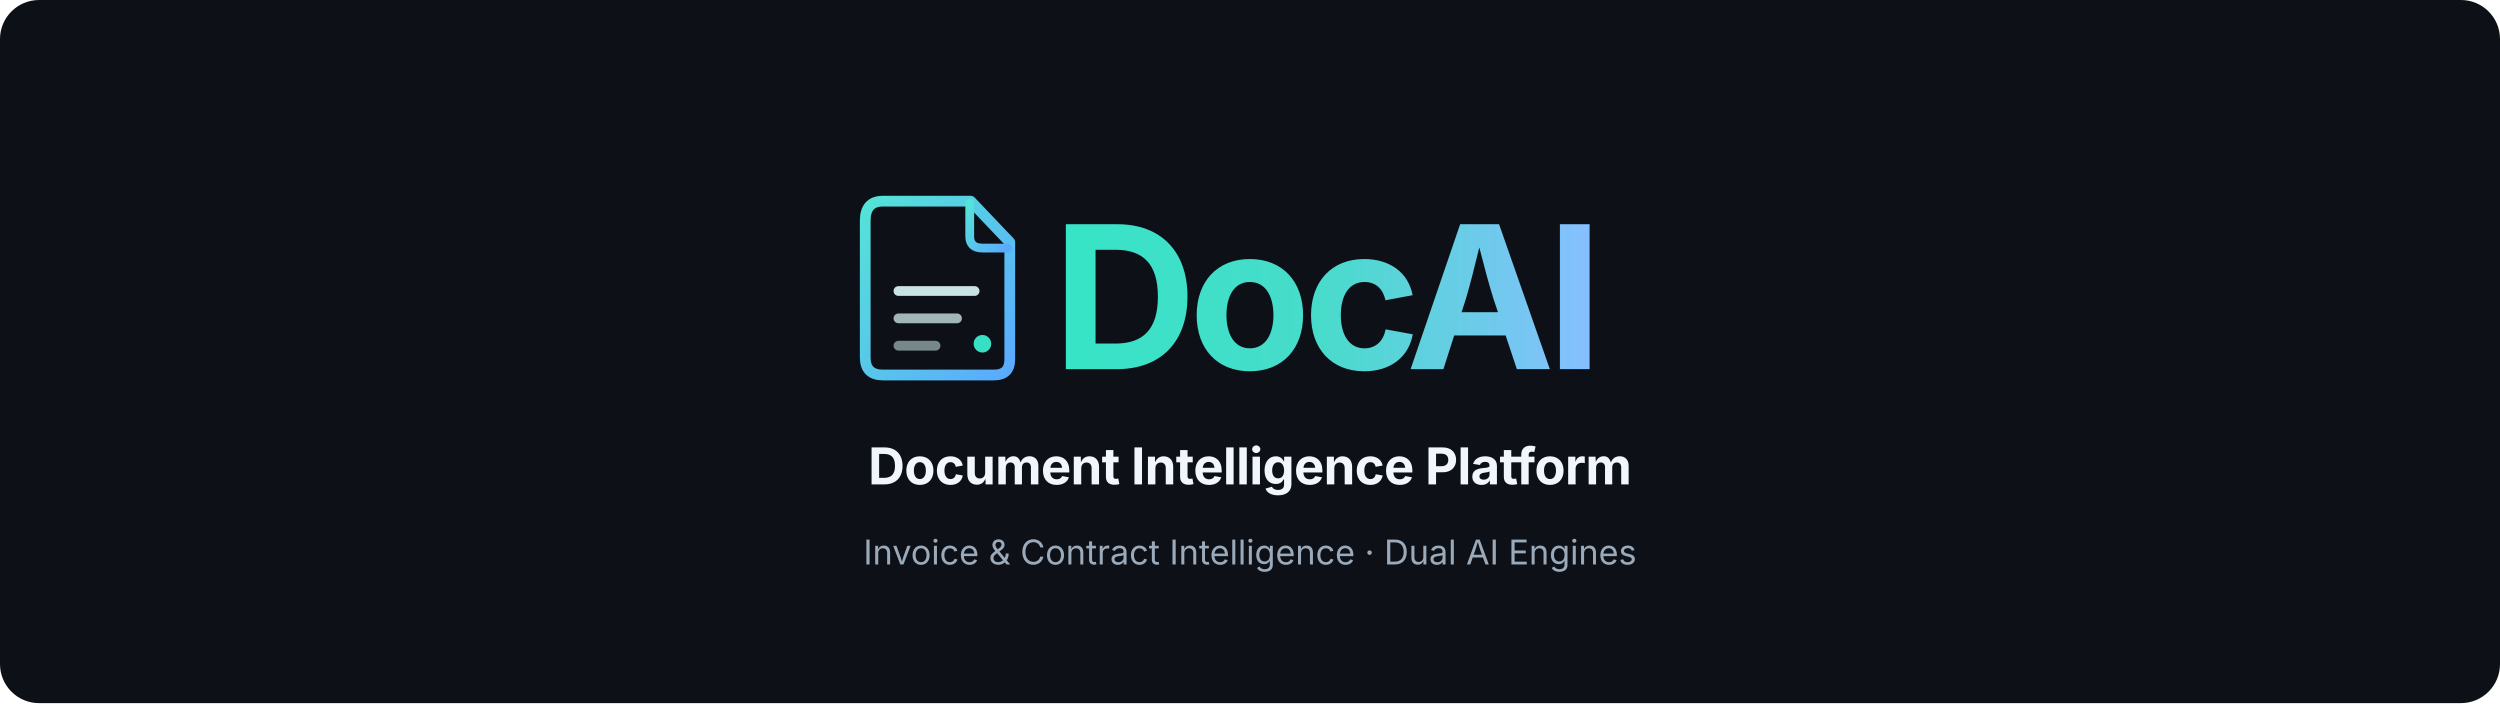
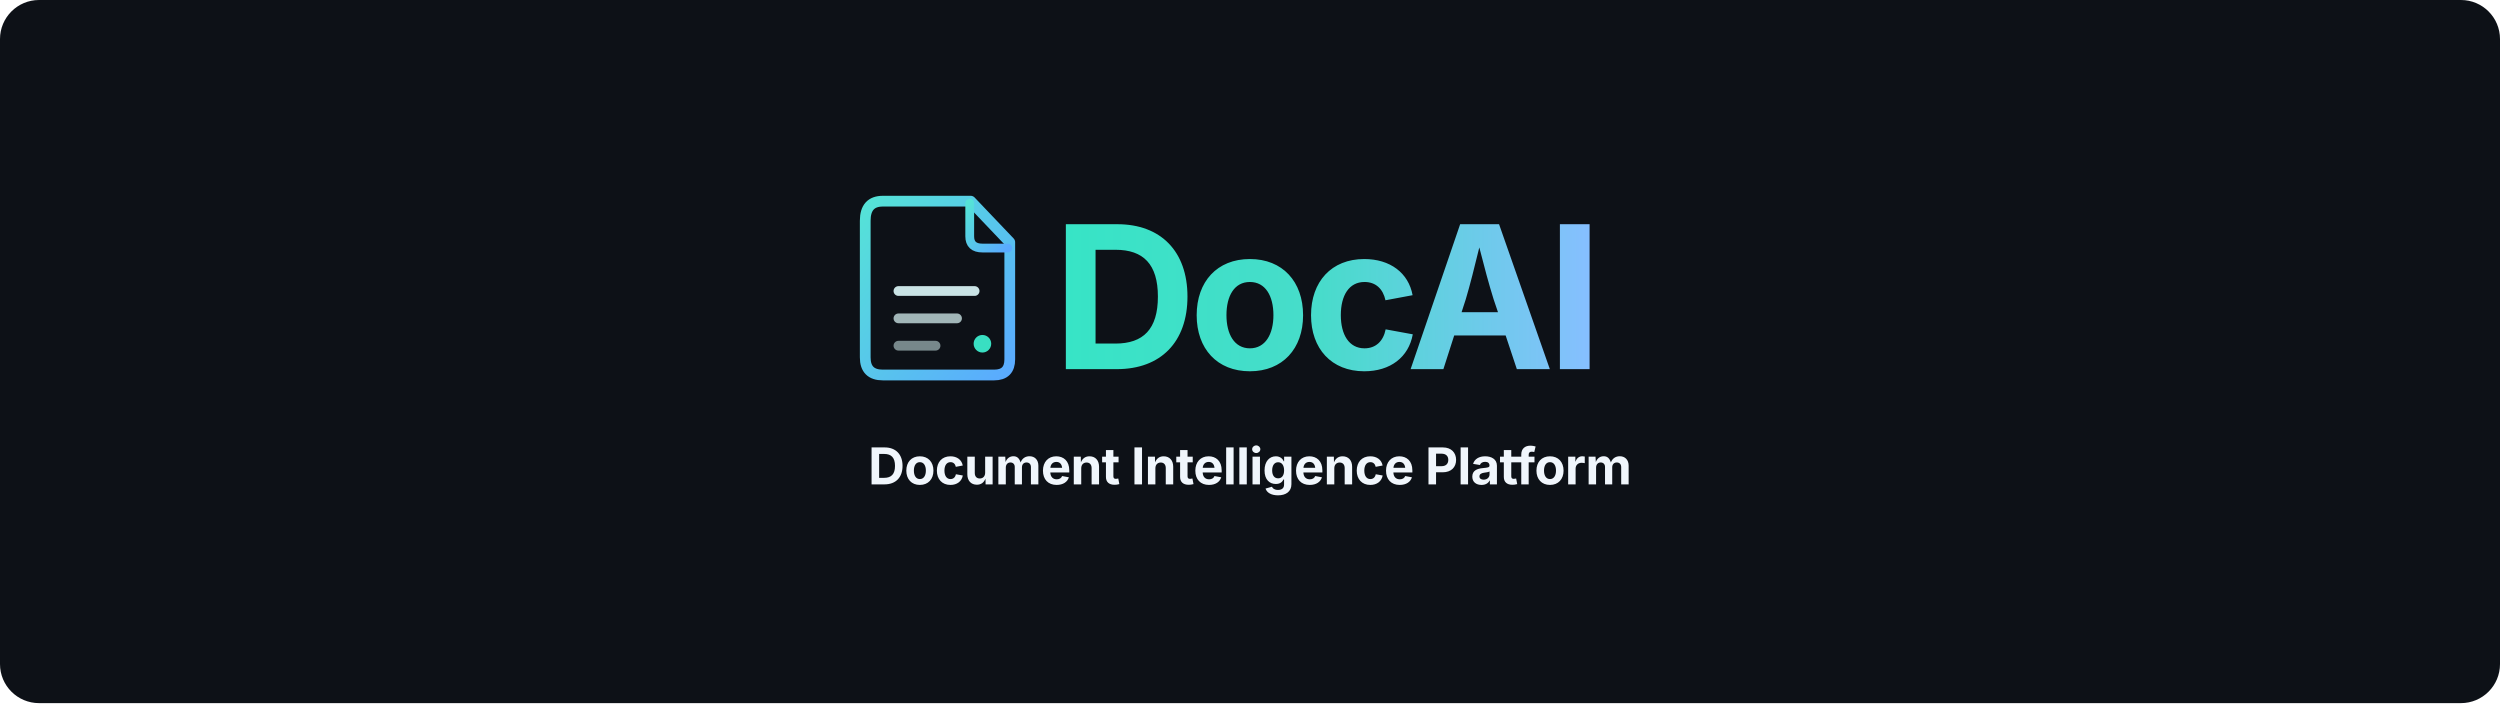
<svg xmlns="http://www.w3.org/2000/svg" width="1280" height="360" viewBox="0 0 1280 360" role="img" aria-labelledby="title desc">
  <defs>
    <linearGradient id="brand" x1="0" y1="0" x2="1" y2="0">
      <stop offset="0" stop-color="#37e4c6" />
      <stop offset="0.48" stop-color="#47dcca" />
      <stop offset="1" stop-color="#86bfff" />
    </linearGradient>
    <linearGradient id="paper" x1="0" y1="0" x2="1" y2="1">
      <stop offset="0" stop-color="#55e3d7" />
      <stop offset="1" stop-color="#5aaaff" />
    </linearGradient>
  </defs>
  <rect width="1280" height="360" rx="20" fill="#0d1117" />
  <g transform="translate(439 100)" fill="none" stroke-linecap="round" stroke-linejoin="round">
    <path d="M13 3 H58 L78 24 V84 Q78 92 70 92 H13 Q4 92 4 83 V13 Q4 3 13 3Z" stroke="url(#paper)" stroke-width="5.5" />
    <path d="M57.5 4 V21 Q57.5 27 64 27 H77" stroke="url(#paper)" stroke-width="4.5" />
    <path d="M21 49 H60" stroke="#d9f5f6" stroke-width="5" opacity="0.92" />
    <path d="M21 63 H51" stroke="#d9f5f6" stroke-width="5" opacity="0.72" />
    <path d="M21 77 H40" stroke="#d9f5f6" stroke-width="5" opacity="0.52" />
    <circle cx="64" cy="76" r="4.5" fill="#39dfc2" stroke="none" />
  </g>
  <text x="539" y="189" font-family="Inter, 'Inter Display', 'Segoe UI', Arial, sans-serif" font-weight="750" font-size="102" letter-spacing="-4" fill="url(#brand)">DocAI</text>
  <text x="640" y="248" text-anchor="middle" font-family="Inter, 'Segoe UI', Arial, sans-serif" font-weight="650" font-size="26" letter-spacing="-0.3" fill="#f0f6fc">Document Intelligence Platform</text>
-   <text x="640" y="289" text-anchor="middle" font-family="Inter, 'Segoe UI', Arial, sans-serif" font-weight="400" font-size="17.5" fill="#9baaba">Invoice &amp; Contract Intelligence · Dual AI Engines</text>
</svg>
